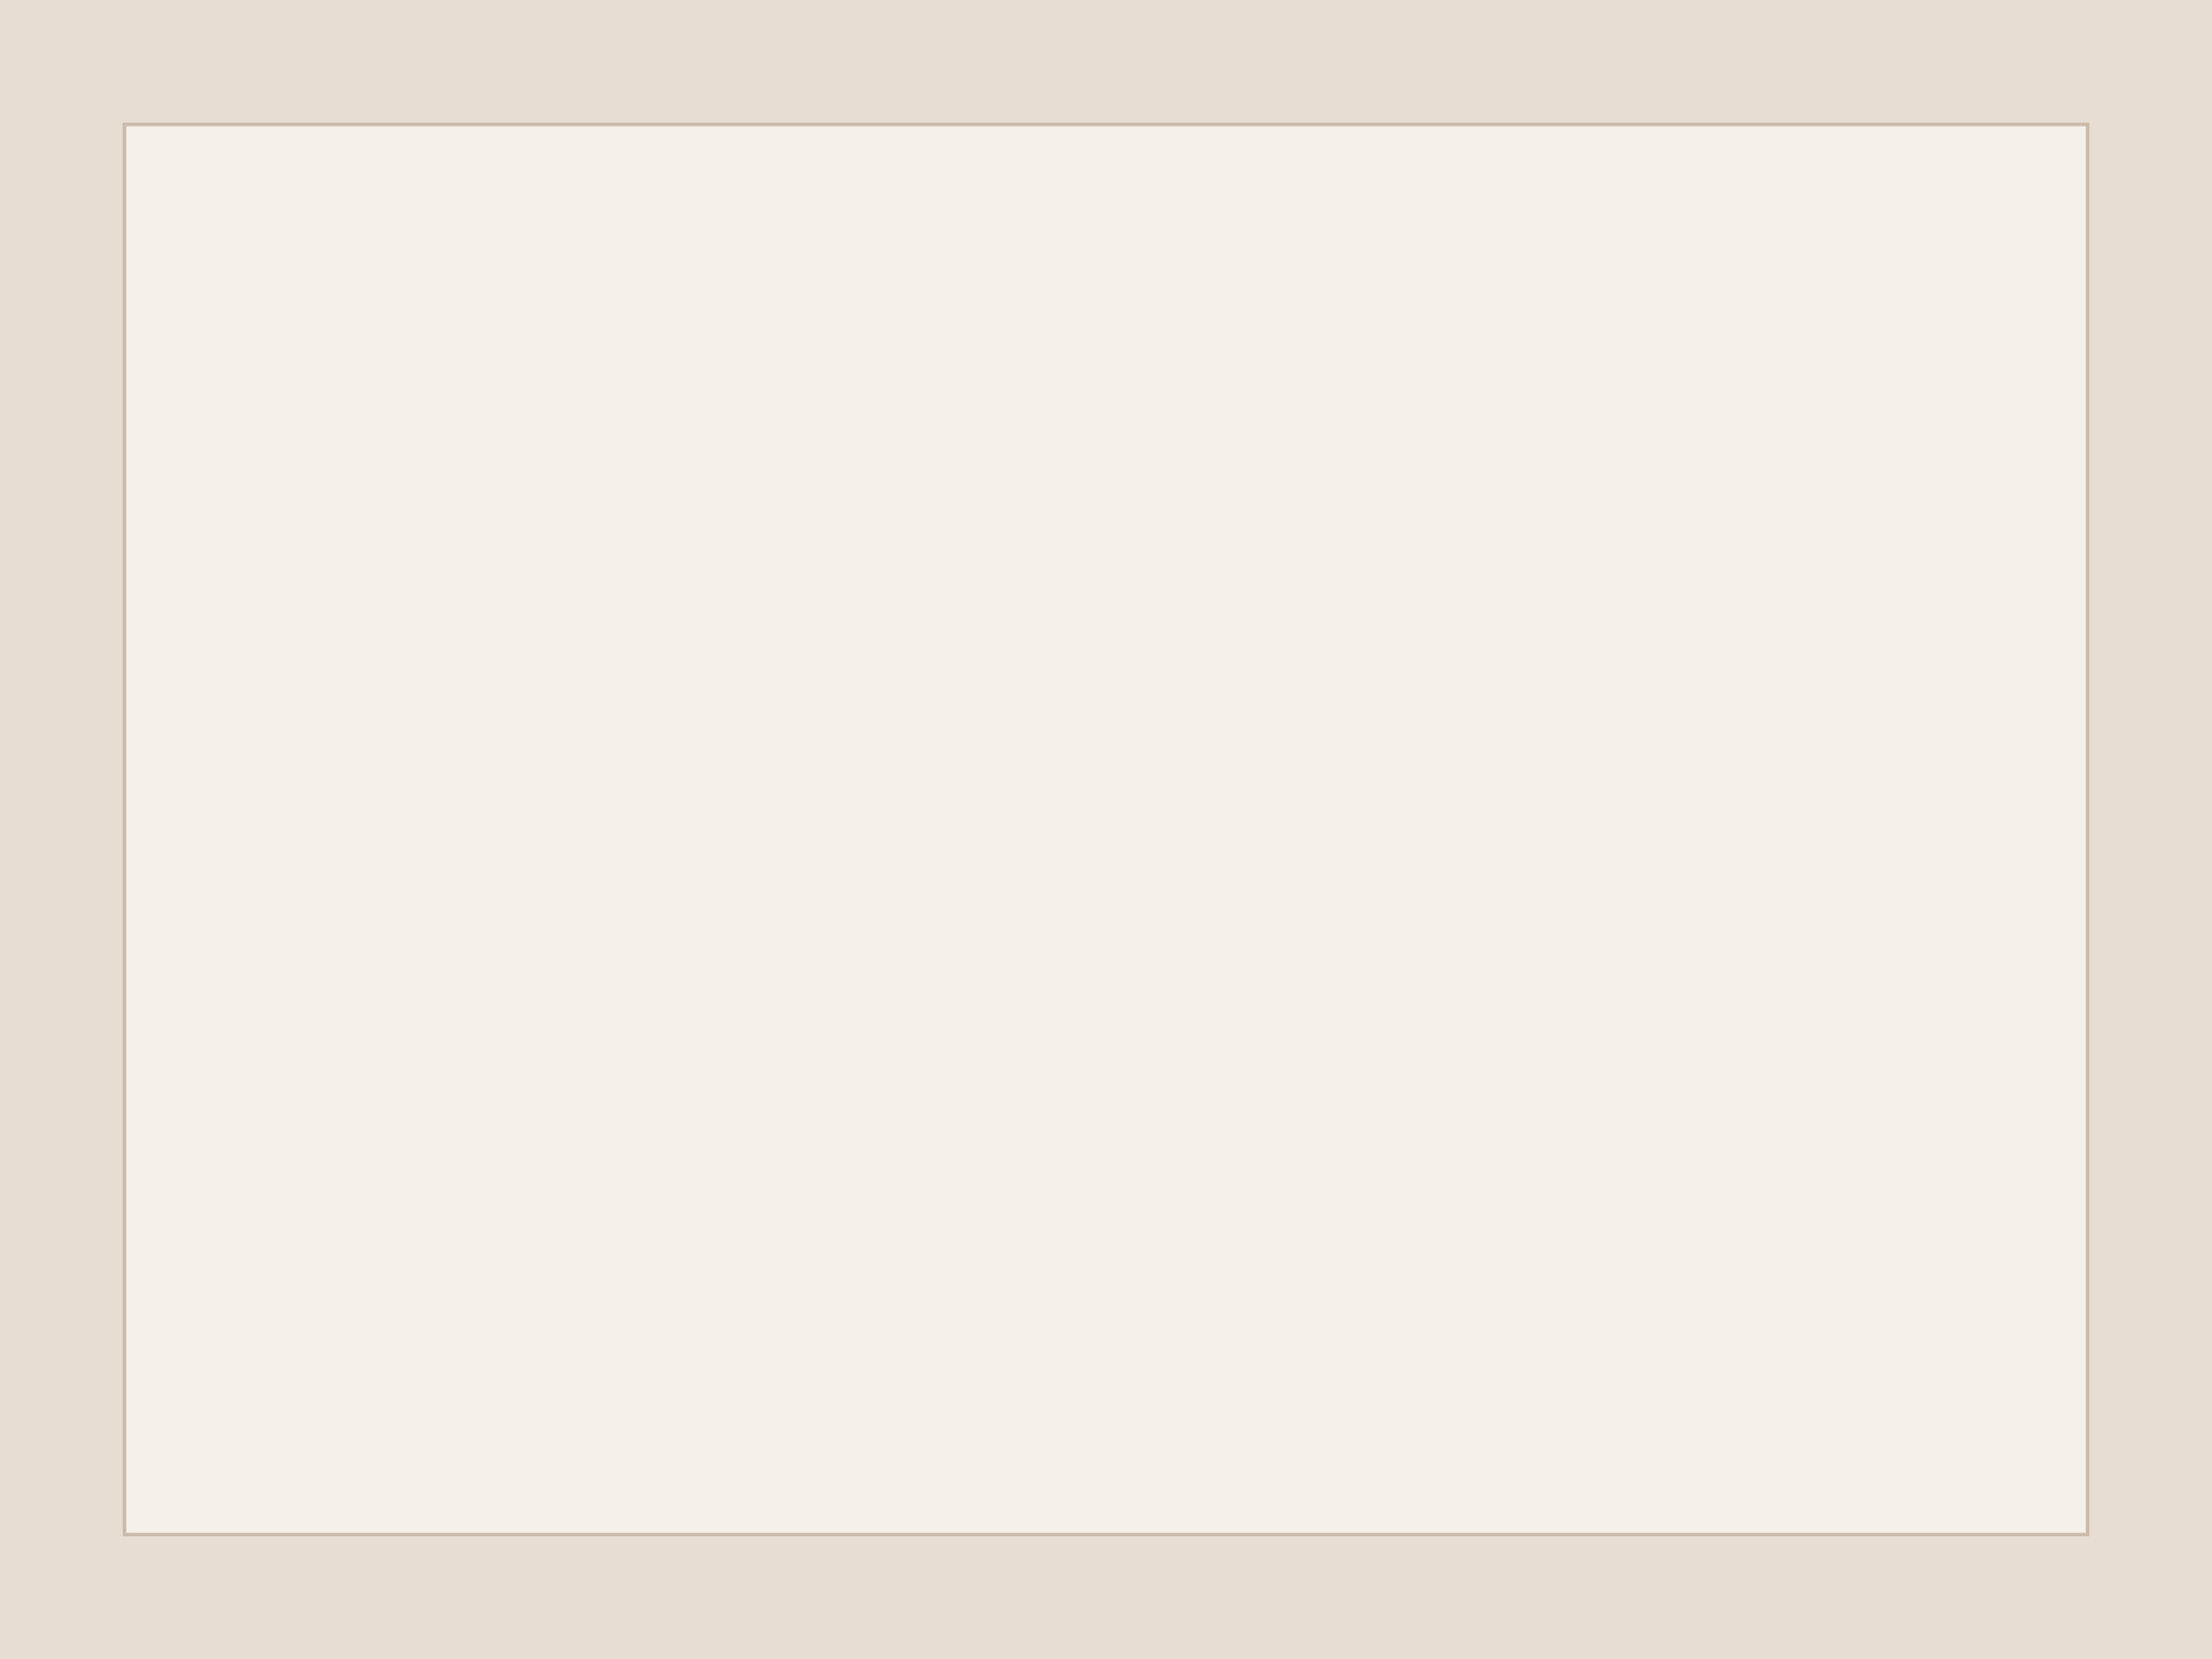
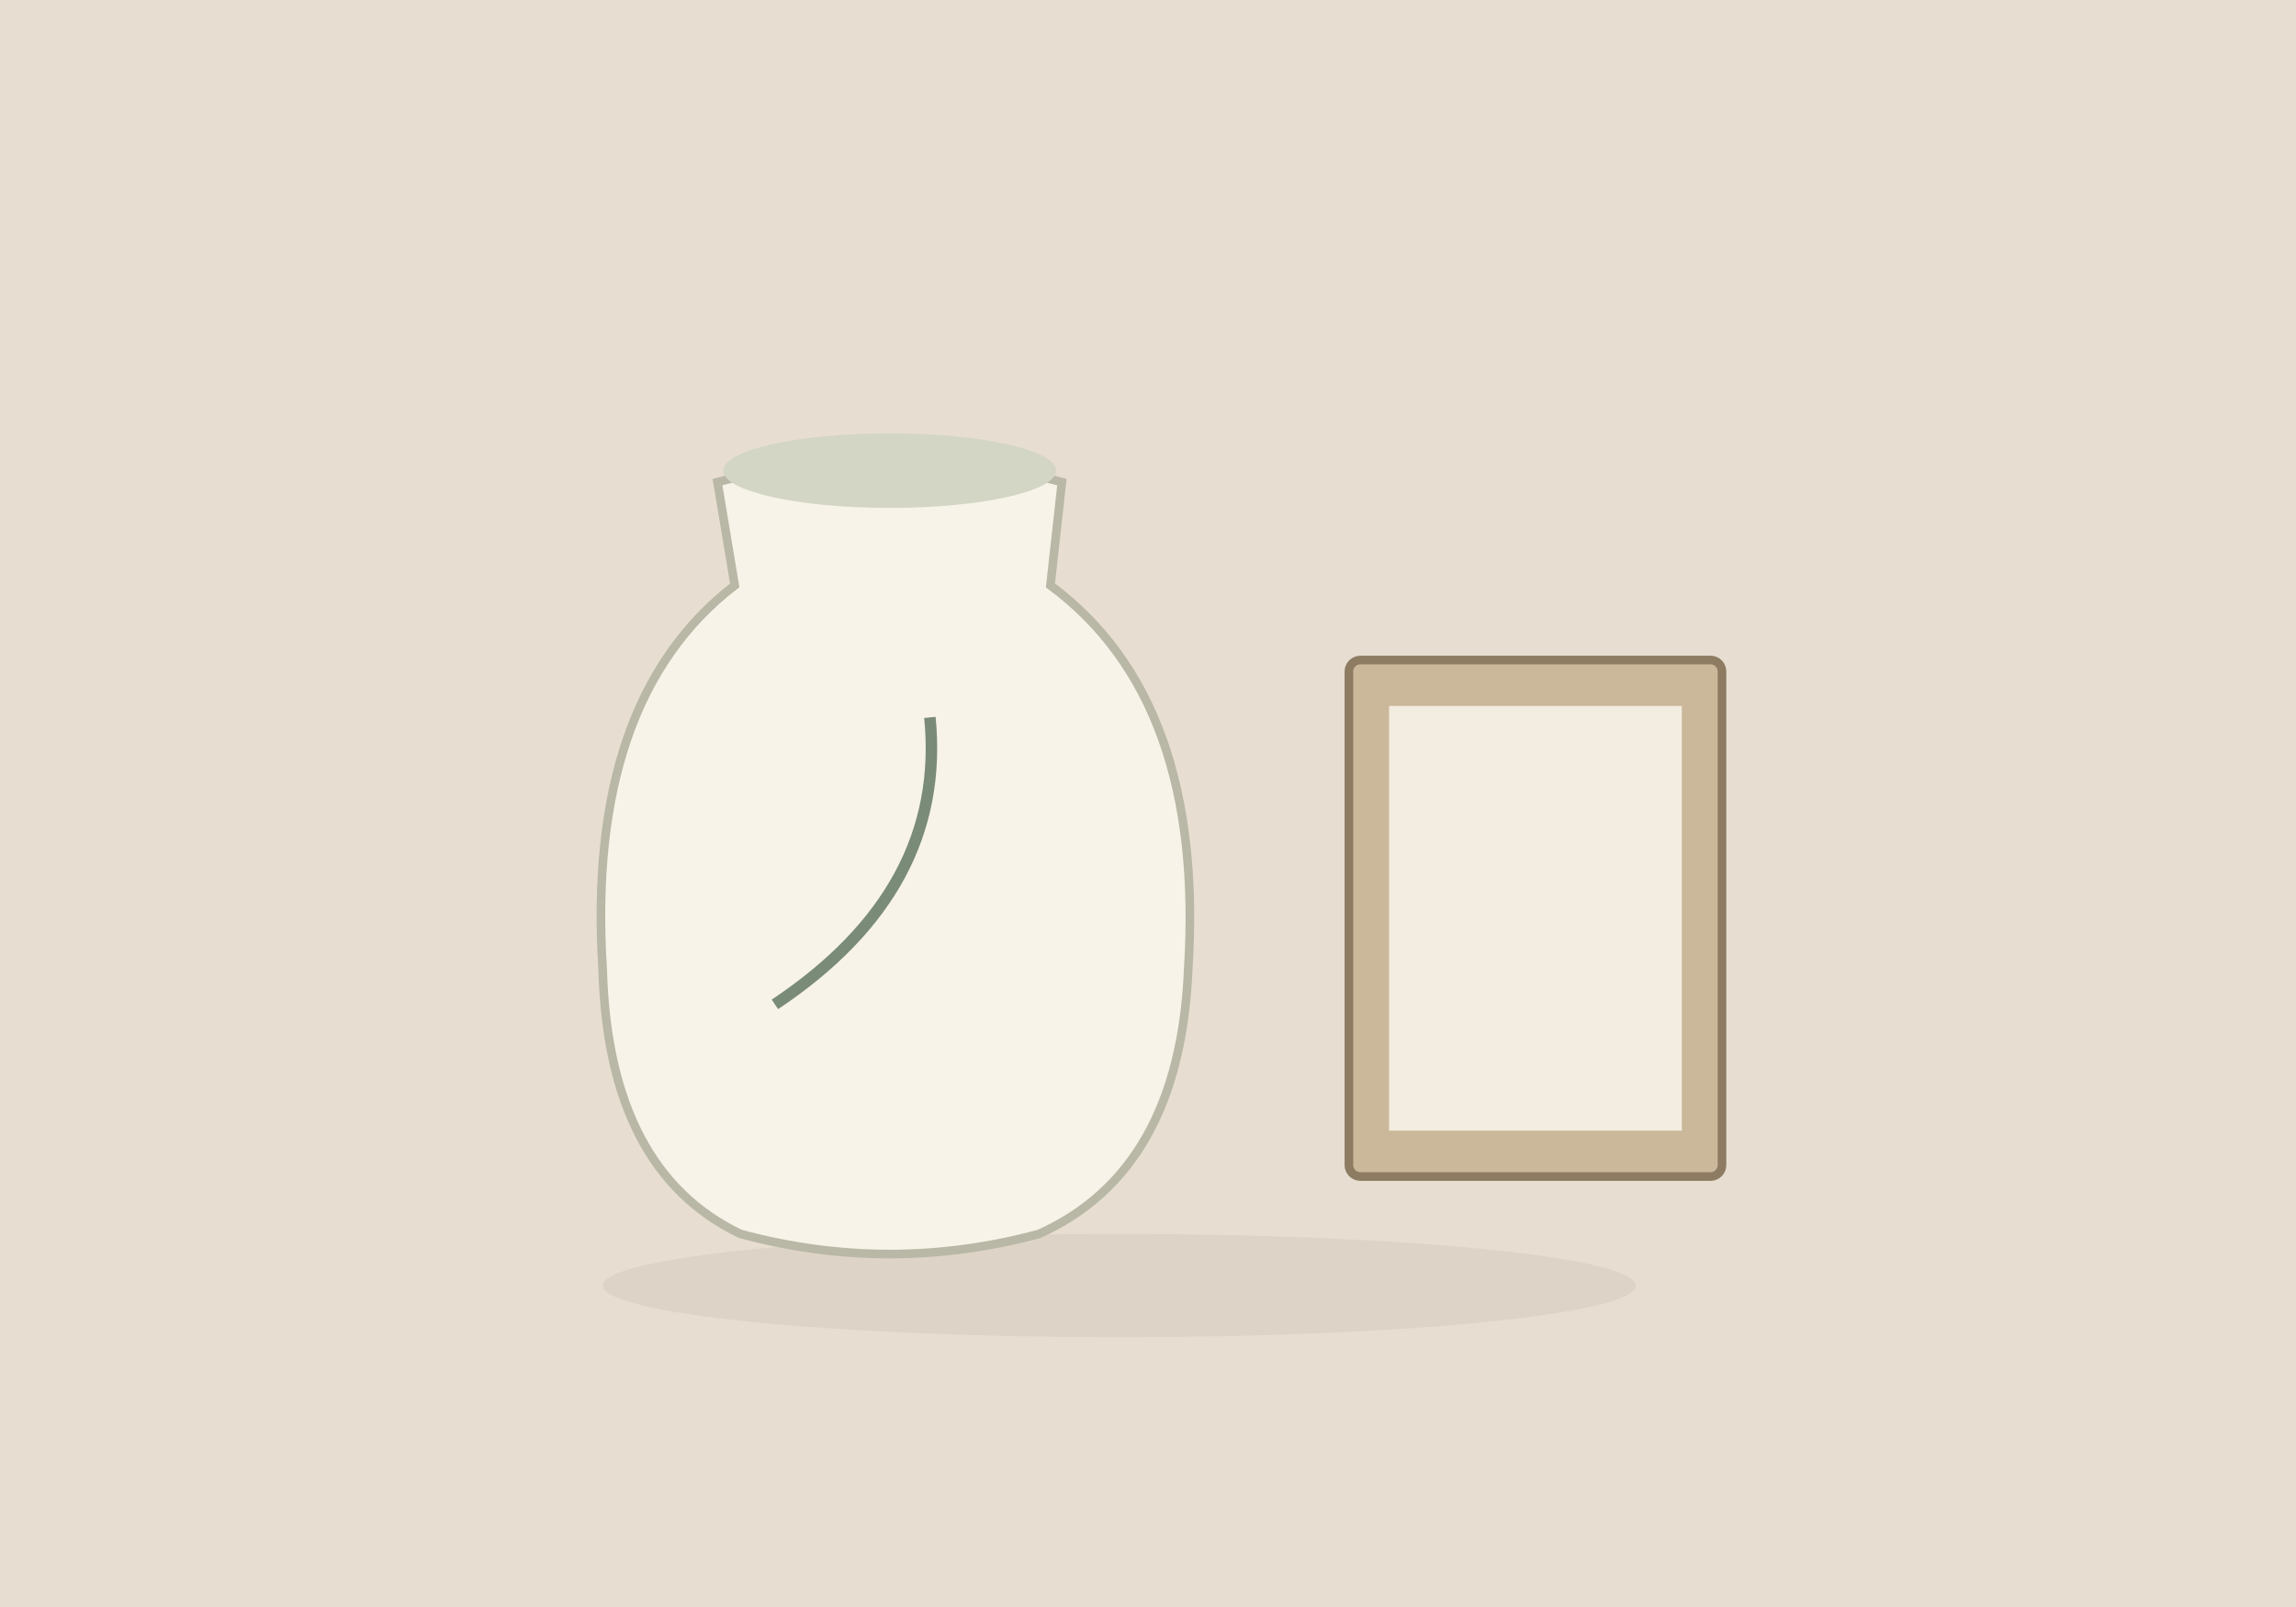
- <svg xmlns="http://www.w3.org/2000/svg" width="1280" height="960" viewBox="0 0 1280 960">
-   <rect width="1280" height="960" fill="#E7DED1" />
-   <rect x="72" y="72" width="1136" height="816" fill="#F4EFE8" stroke="#C9BBA8" stroke-width="2" />
+ <svg xmlns="http://www.w3.org/2000/svg" width="800" height="560" viewBox="0 0 800 560">
+   <rect width="800" height="560" fill="#e7ded1" />
+   <ellipse cx="390" cy="448" rx="180" ry="18" fill="#655c4e" opacity=".08" />
+   <rect x="470" y="230" width="130" height="180" rx="4" fill="#cbb89a" stroke="#8d7b62" stroke-width="3" />
+   <rect x="484" y="246" width="102" height="148" fill="#f3ece0" />
+   <path d="M250 168Q310 152 370 168L366 204Q420 244 414 338Q411 408 362 430Q310 444 258 430Q212 408 210 338Q204 244 256 204Z" fill="#f7f3e8" stroke="#b9b7a5" stroke-width="3" />
+   <ellipse cx="310" cy="164" rx="58" ry="13" fill="#d4d6c5" />
+   <path d="M270 350Q330 310 324 250" stroke="#7a8b78" fill="none" stroke-width="4" />
</svg>
